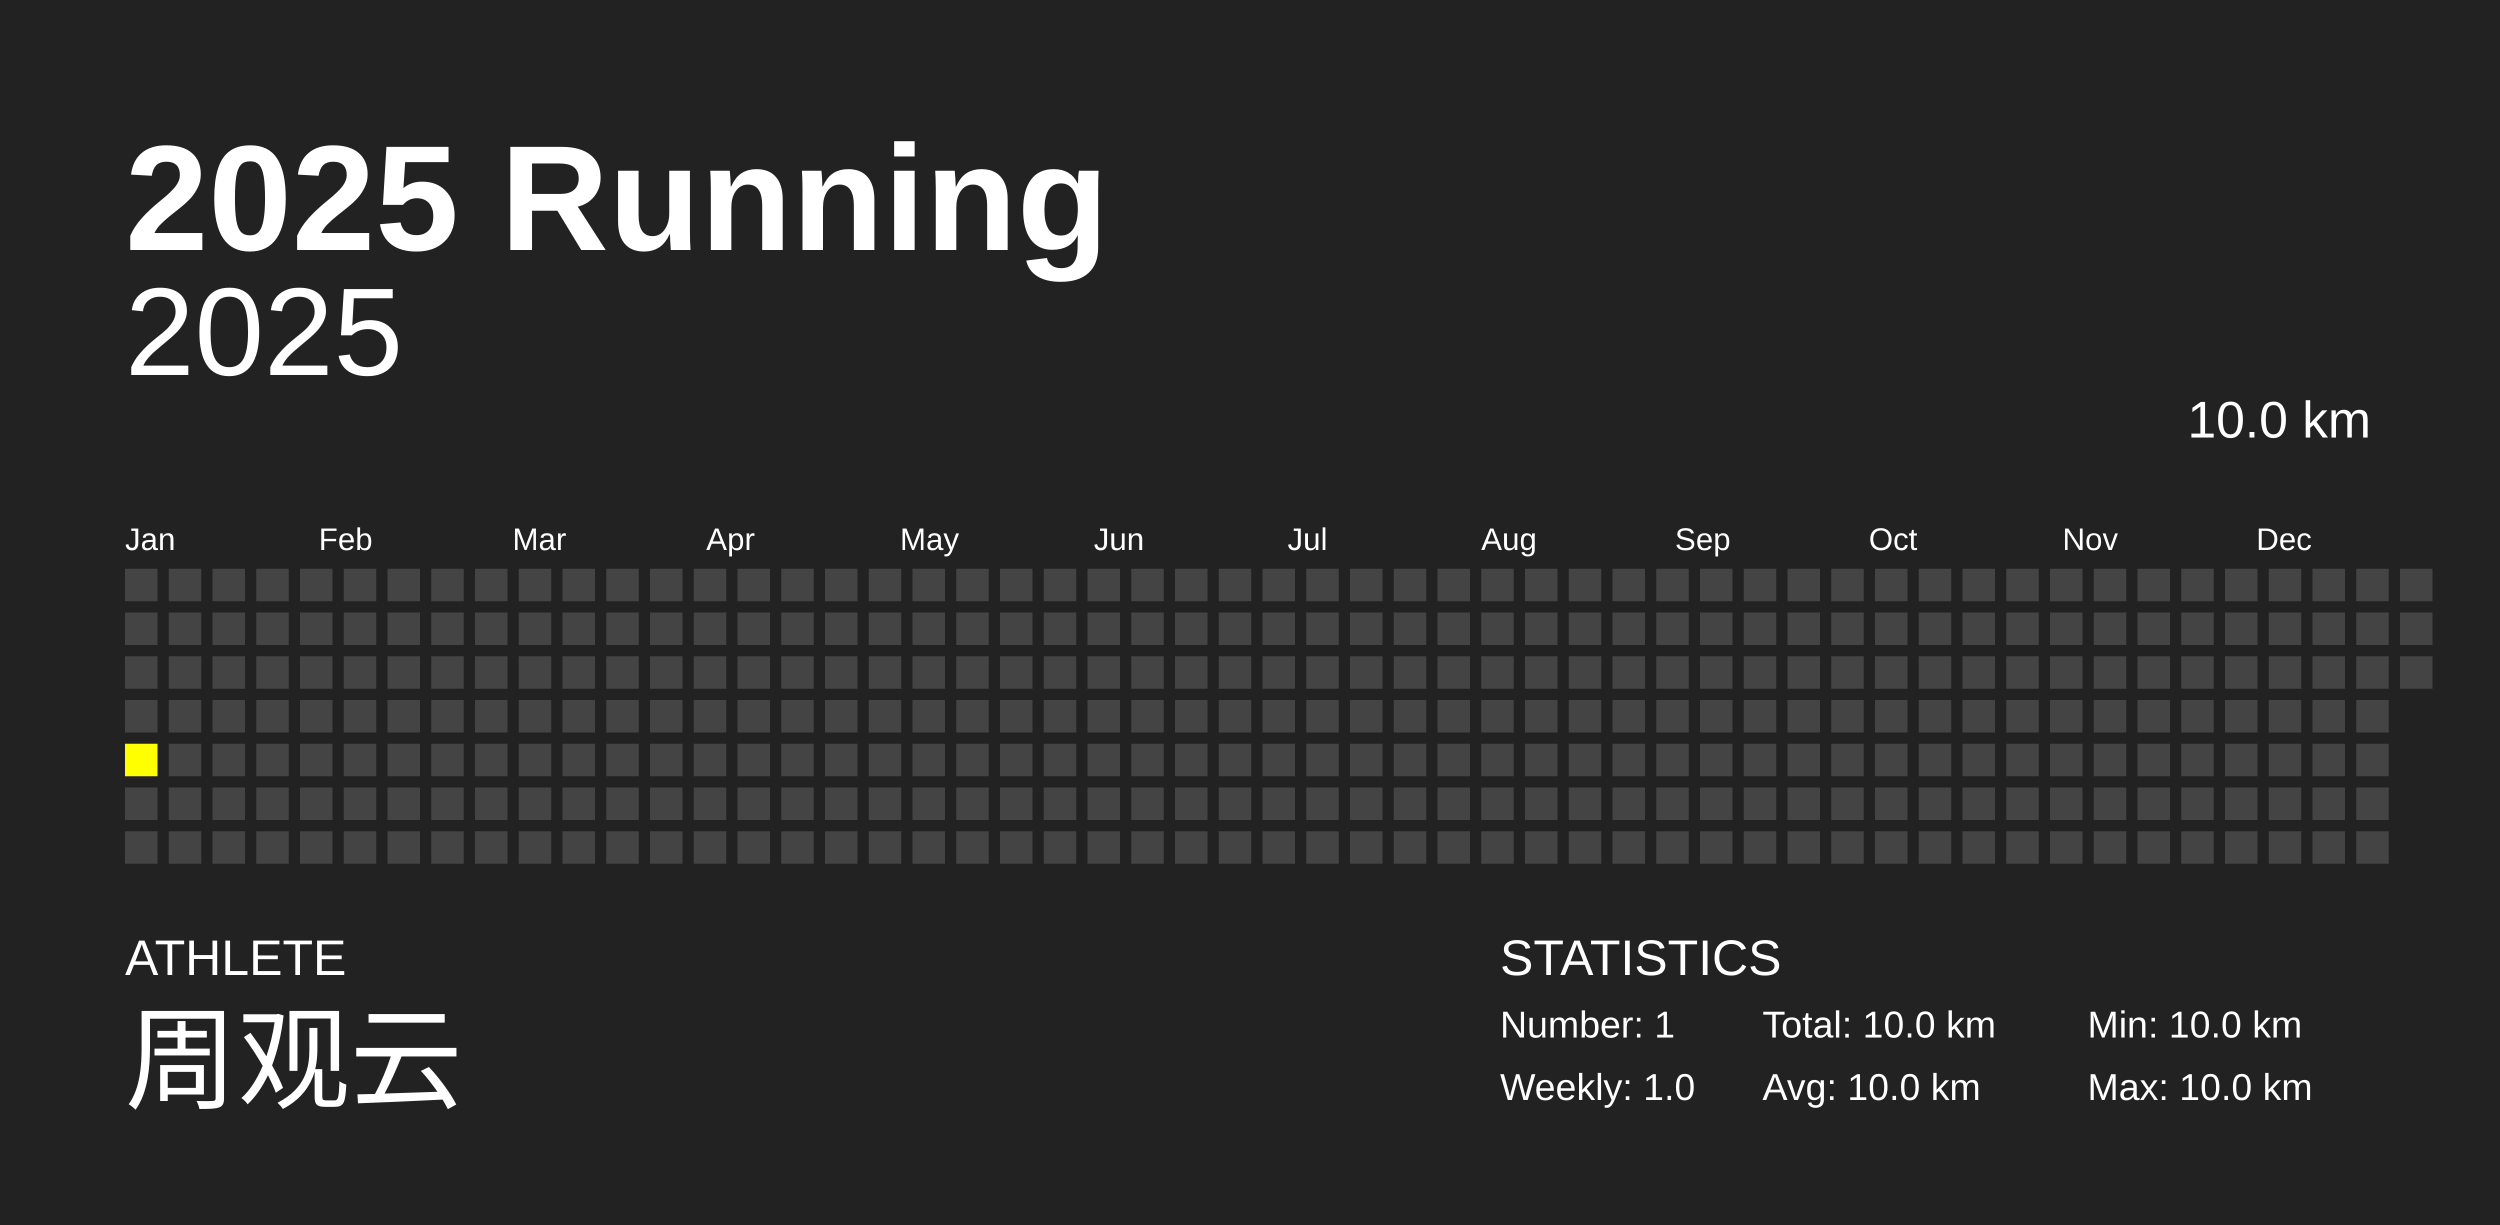
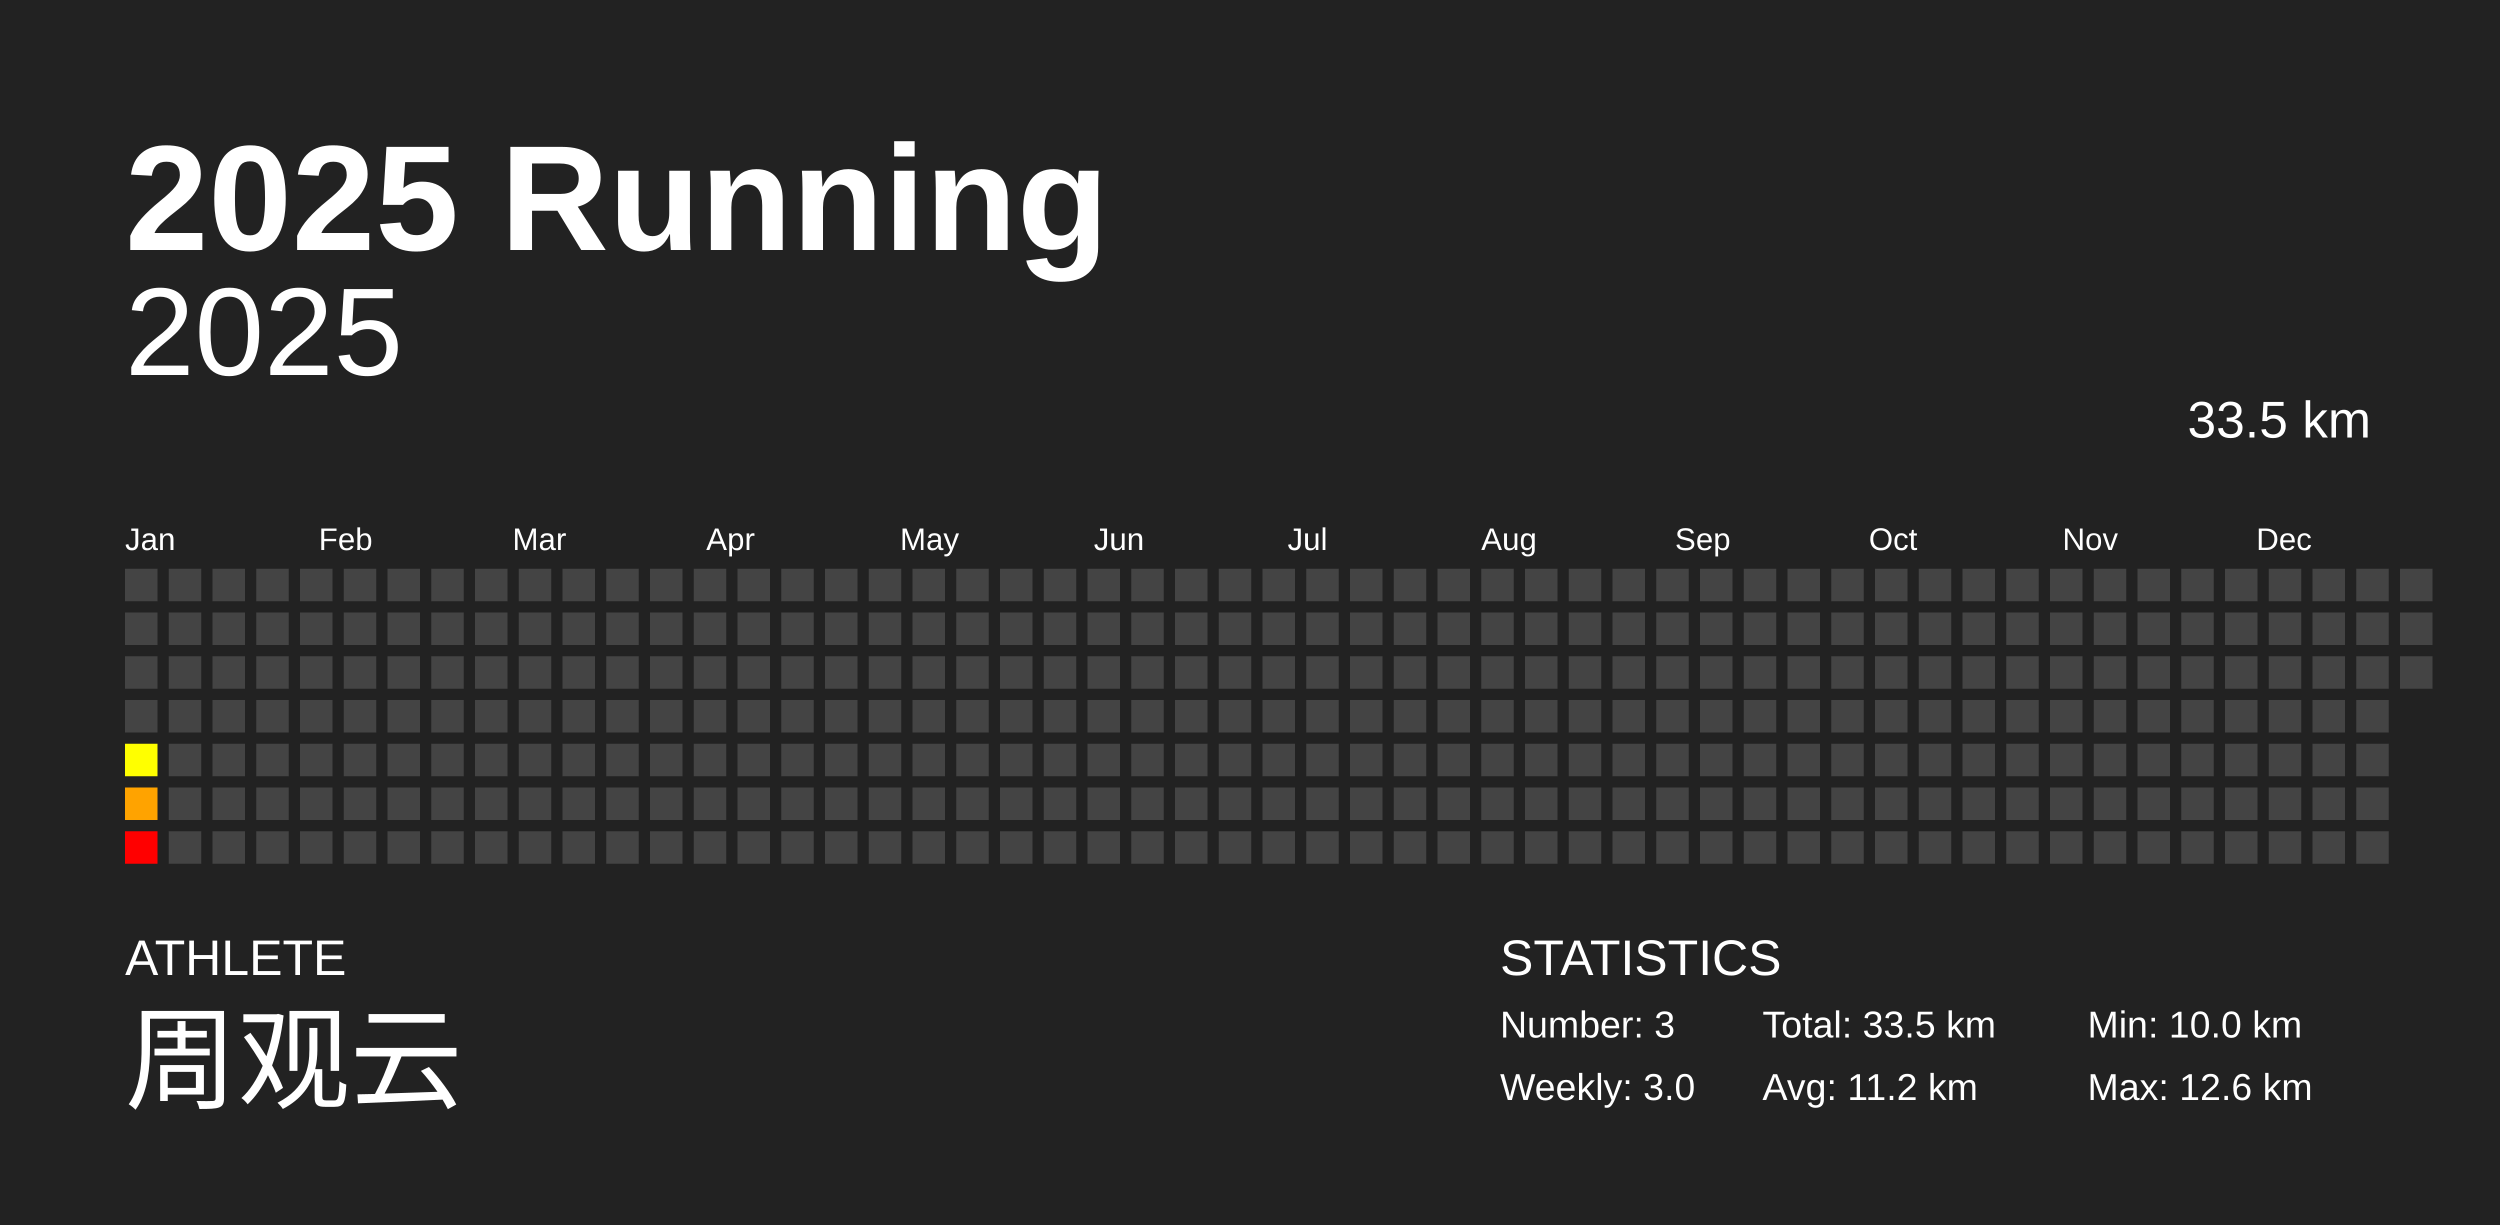
<svg xmlns="http://www.w3.org/2000/svg" baseProfile="full" height="98mm" version="1.1" viewBox="0,0,200,98" width="200mm">
  <defs />
  <rect fill="#222222" height="98" width="200" x="0" y="0" />
  <text fill="#FFFFFF" style="font-size:12px; font-family:Arial; font-weight:bold;" x="10" y="20">2025 Running</text>
  <text fill="#FFFFFF" style="font-size:4px; font-family:Arial" x="10" y="78">ATHLETE</text>
  <text fill="#FFFFFF" style="font-size:9px; font-family:Arial" x="10" y="88">周观云</text>
  <text fill="#FFFFFF" style="font-size:4px; font-family:Arial" x="120" y="78">STATISTICS</text>
-   <text fill="#FFFFFF" style="font-size:3px; font-family:Arial" x="120" y="83">Number: 1</text>
-   <text fill="#FFFFFF" style="font-size:3px; font-family:Arial" x="120" y="88">Weekly: 1.0</text>
-   <text fill="#FFFFFF" style="font-size:3px; font-family:Arial" x="141" y="83">Total: 10.0 km</text>
-   <text fill="#FFFFFF" style="font-size:3px; font-family:Arial" x="141" y="88">Avg: 10.0 km</text>
+   <text fill="#FFFFFF" style="font-size:3px; font-family:Arial" x="120" y="83">Number: 3</text>
+   <text fill="#FFFFFF" style="font-size:3px; font-family:Arial" x="120" y="88">Weekly: 3.0</text>
+   <text fill="#FFFFFF" style="font-size:3px; font-family:Arial" x="141" y="83">Total: 33.5 km</text>
+   <text fill="#FFFFFF" style="font-size:3px; font-family:Arial" x="141" y="88">Avg: 11.2 km</text>
  <text fill="#FFFFFF" style="font-size:3px; font-family:Arial" x="167" y="83">Min: 10.0 km</text>
-   <text fill="#FFFFFF" style="font-size:3px; font-family:Arial" x="167" y="88">Max: 10.0 km</text>
+   <text fill="#FFFFFF" style="font-size:3px; font-family:Arial" x="167" y="88">Max: 12.6 km</text>
  <text alignment-baseline="hanging" fill="#FFFFFF" style="font-size:10.0px; font-family:Arial;" x="10" y="30">2025</text>
-   <text alignment-baseline="hanging" fill="#FFFFFF" style="font-size:4.125px; font-family:Arial;" x="175" y="35">10.0 km</text>
+   <text alignment-baseline="hanging" fill="#FFFFFF" style="font-size:4.125px; font-family:Arial;" x="175" y="35">33.5 km</text>
  <text fill="#FFFFFF" style="font-size:2.5px; font-family:Arial" x="10.0" y="44">Jan</text>
  <text fill="#FFFFFF" style="font-size:2.5px; font-family:Arial" x="25.5" y="44">Feb</text>
  <text fill="#FFFFFF" style="font-size:2.5px; font-family:Arial" x="41.0" y="44">Mar</text>
  <text fill="#FFFFFF" style="font-size:2.5px; font-family:Arial" x="56.5" y="44">Apr</text>
  <text fill="#FFFFFF" style="font-size:2.5px; font-family:Arial" x="72.0" y="44">May</text>
  <text fill="#FFFFFF" style="font-size:2.5px; font-family:Arial" x="87.5" y="44">Jun</text>
  <text fill="#FFFFFF" style="font-size:2.5px; font-family:Arial" x="103.0" y="44">Jul</text>
  <text fill="#FFFFFF" style="font-size:2.5px; font-family:Arial" x="118.5" y="44">Aug</text>
  <text fill="#FFFFFF" style="font-size:2.5px; font-family:Arial" x="134.0" y="44">Sep</text>
  <text fill="#FFFFFF" style="font-size:2.5px; font-family:Arial" x="149.5" y="44">Oct</text>
  <text fill="#FFFFFF" style="font-size:2.5px; font-family:Arial" x="165.0" y="44">Nov</text>
  <text fill="#FFFFFF" style="font-size:2.5px; font-family:Arial" x="180.5" y="44">Dec</text>
  <rect fill="#444444" height="2.6" width="2.6" x="10.0" y="45.5" />
  <rect fill="#444444" height="2.6" width="2.6" x="10.0" y="49.0" />
  <rect fill="#444444" height="2.6" width="2.6" x="10.0" y="52.5" />
  <rect fill="#444444" height="2.6" width="2.6" x="10.0" y="56.0" />
-   <rect fill="yellow" height="2.6" width="2.6" x="10.0" y="59.5" />
-   <rect fill="#444444" height="2.6" width="2.6" x="10.0" y="63.0" />
-   <rect fill="#444444" height="2.6" width="2.6" x="10.0" y="66.5" />
+   <rect fill="#ffff00" height="2.6" width="2.6" x="10.0" y="59.5" />
+   <rect fill="#ffa300" height="2.6" width="2.6" x="10.0" y="63.0" />
+   <rect fill="#ff0000" height="2.6" width="2.6" x="10.0" y="66.5" />
  <rect fill="#444444" height="2.6" width="2.6" x="13.5" y="45.5" />
  <rect fill="#444444" height="2.6" width="2.6" x="13.5" y="49.0" />
  <rect fill="#444444" height="2.6" width="2.6" x="13.5" y="52.5" />
  <rect fill="#444444" height="2.6" width="2.6" x="13.5" y="56.0" />
  <rect fill="#444444" height="2.6" width="2.6" x="13.5" y="59.5" />
  <rect fill="#444444" height="2.6" width="2.6" x="13.5" y="63.0" />
  <rect fill="#444444" height="2.6" width="2.6" x="13.5" y="66.5" />
  <rect fill="#444444" height="2.6" width="2.6" x="17.0" y="45.5" />
  <rect fill="#444444" height="2.6" width="2.6" x="17.0" y="49.0" />
  <rect fill="#444444" height="2.6" width="2.6" x="17.0" y="52.5" />
  <rect fill="#444444" height="2.6" width="2.6" x="17.0" y="56.0" />
  <rect fill="#444444" height="2.6" width="2.6" x="17.0" y="59.5" />
  <rect fill="#444444" height="2.6" width="2.6" x="17.0" y="63.0" />
  <rect fill="#444444" height="2.6" width="2.6" x="17.0" y="66.5" />
  <rect fill="#444444" height="2.6" width="2.6" x="20.5" y="45.5" />
  <rect fill="#444444" height="2.6" width="2.6" x="20.5" y="49.0" />
  <rect fill="#444444" height="2.6" width="2.6" x="20.5" y="52.5" />
  <rect fill="#444444" height="2.6" width="2.6" x="20.5" y="56.0" />
  <rect fill="#444444" height="2.6" width="2.6" x="20.5" y="59.5" />
  <rect fill="#444444" height="2.6" width="2.6" x="20.5" y="63.0" />
  <rect fill="#444444" height="2.6" width="2.6" x="20.5" y="66.5" />
  <rect fill="#444444" height="2.6" width="2.6" x="24.0" y="45.5" />
  <rect fill="#444444" height="2.6" width="2.6" x="24.0" y="49.0" />
  <rect fill="#444444" height="2.6" width="2.6" x="24.0" y="52.5" />
  <rect fill="#444444" height="2.6" width="2.6" x="24.0" y="56.0" />
  <rect fill="#444444" height="2.6" width="2.6" x="24.0" y="59.5" />
  <rect fill="#444444" height="2.6" width="2.6" x="24.0" y="63.0" />
  <rect fill="#444444" height="2.6" width="2.6" x="24.0" y="66.5" />
  <rect fill="#444444" height="2.6" width="2.6" x="27.5" y="45.5" />
  <rect fill="#444444" height="2.6" width="2.6" x="27.5" y="49.0" />
  <rect fill="#444444" height="2.6" width="2.6" x="27.5" y="52.5" />
  <rect fill="#444444" height="2.6" width="2.6" x="27.5" y="56.0" />
  <rect fill="#444444" height="2.6" width="2.6" x="27.5" y="59.5" />
  <rect fill="#444444" height="2.6" width="2.6" x="27.5" y="63.0" />
  <rect fill="#444444" height="2.6" width="2.6" x="27.5" y="66.5" />
  <rect fill="#444444" height="2.6" width="2.6" x="31.0" y="45.5" />
  <rect fill="#444444" height="2.6" width="2.6" x="31.0" y="49.0" />
  <rect fill="#444444" height="2.6" width="2.6" x="31.0" y="52.5" />
  <rect fill="#444444" height="2.6" width="2.6" x="31.0" y="56.0" />
  <rect fill="#444444" height="2.6" width="2.6" x="31.0" y="59.5" />
  <rect fill="#444444" height="2.6" width="2.6" x="31.0" y="63.0" />
  <rect fill="#444444" height="2.6" width="2.6" x="31.0" y="66.5" />
  <rect fill="#444444" height="2.6" width="2.6" x="34.5" y="45.5" />
  <rect fill="#444444" height="2.6" width="2.6" x="34.5" y="49.0" />
  <rect fill="#444444" height="2.6" width="2.6" x="34.5" y="52.5" />
  <rect fill="#444444" height="2.6" width="2.6" x="34.5" y="56.0" />
  <rect fill="#444444" height="2.6" width="2.6" x="34.5" y="59.5" />
  <rect fill="#444444" height="2.6" width="2.6" x="34.5" y="63.0" />
  <rect fill="#444444" height="2.6" width="2.6" x="34.5" y="66.5" />
  <rect fill="#444444" height="2.6" width="2.6" x="38.0" y="45.5" />
  <rect fill="#444444" height="2.6" width="2.6" x="38.0" y="49.0" />
  <rect fill="#444444" height="2.6" width="2.6" x="38.0" y="52.5" />
  <rect fill="#444444" height="2.6" width="2.6" x="38.0" y="56.0" />
  <rect fill="#444444" height="2.6" width="2.6" x="38.0" y="59.5" />
  <rect fill="#444444" height="2.6" width="2.6" x="38.0" y="63.0" />
  <rect fill="#444444" height="2.6" width="2.6" x="38.0" y="66.5" />
  <rect fill="#444444" height="2.6" width="2.6" x="41.5" y="45.5" />
  <rect fill="#444444" height="2.6" width="2.6" x="41.5" y="49.0" />
  <rect fill="#444444" height="2.6" width="2.6" x="41.5" y="52.5" />
  <rect fill="#444444" height="2.6" width="2.6" x="41.5" y="56.0" />
  <rect fill="#444444" height="2.6" width="2.6" x="41.5" y="59.5" />
  <rect fill="#444444" height="2.6" width="2.6" x="41.5" y="63.0" />
  <rect fill="#444444" height="2.6" width="2.6" x="41.5" y="66.5" />
  <rect fill="#444444" height="2.6" width="2.6" x="45.0" y="45.5" />
  <rect fill="#444444" height="2.6" width="2.6" x="45.0" y="49.0" />
  <rect fill="#444444" height="2.6" width="2.6" x="45.0" y="52.5" />
  <rect fill="#444444" height="2.6" width="2.6" x="45.0" y="56.0" />
  <rect fill="#444444" height="2.6" width="2.6" x="45.0" y="59.5" />
  <rect fill="#444444" height="2.6" width="2.6" x="45.0" y="63.0" />
  <rect fill="#444444" height="2.6" width="2.6" x="45.0" y="66.5" />
  <rect fill="#444444" height="2.6" width="2.6" x="48.5" y="45.5" />
  <rect fill="#444444" height="2.6" width="2.6" x="48.5" y="49.0" />
  <rect fill="#444444" height="2.6" width="2.6" x="48.5" y="52.5" />
  <rect fill="#444444" height="2.6" width="2.6" x="48.5" y="56.0" />
  <rect fill="#444444" height="2.6" width="2.6" x="48.5" y="59.5" />
  <rect fill="#444444" height="2.6" width="2.6" x="48.5" y="63.0" />
  <rect fill="#444444" height="2.6" width="2.6" x="48.5" y="66.5" />
  <rect fill="#444444" height="2.6" width="2.6" x="52.0" y="45.5" />
  <rect fill="#444444" height="2.6" width="2.6" x="52.0" y="49.0" />
  <rect fill="#444444" height="2.6" width="2.6" x="52.0" y="52.5" />
  <rect fill="#444444" height="2.6" width="2.6" x="52.0" y="56.0" />
  <rect fill="#444444" height="2.6" width="2.6" x="52.0" y="59.5" />
  <rect fill="#444444" height="2.6" width="2.6" x="52.0" y="63.0" />
  <rect fill="#444444" height="2.6" width="2.6" x="52.0" y="66.5" />
  <rect fill="#444444" height="2.6" width="2.6" x="55.5" y="45.5" />
  <rect fill="#444444" height="2.6" width="2.6" x="55.5" y="49.0" />
  <rect fill="#444444" height="2.6" width="2.6" x="55.5" y="52.5" />
  <rect fill="#444444" height="2.6" width="2.6" x="55.5" y="56.0" />
  <rect fill="#444444" height="2.6" width="2.6" x="55.5" y="59.5" />
  <rect fill="#444444" height="2.6" width="2.6" x="55.5" y="63.0" />
  <rect fill="#444444" height="2.6" width="2.6" x="55.5" y="66.5" />
  <rect fill="#444444" height="2.6" width="2.6" x="59.0" y="45.5" />
  <rect fill="#444444" height="2.6" width="2.6" x="59.0" y="49.0" />
  <rect fill="#444444" height="2.6" width="2.6" x="59.0" y="52.5" />
  <rect fill="#444444" height="2.6" width="2.6" x="59.0" y="56.0" />
  <rect fill="#444444" height="2.6" width="2.6" x="59.0" y="59.5" />
  <rect fill="#444444" height="2.6" width="2.6" x="59.0" y="63.0" />
  <rect fill="#444444" height="2.6" width="2.6" x="59.0" y="66.5" />
  <rect fill="#444444" height="2.6" width="2.6" x="62.5" y="45.5" />
  <rect fill="#444444" height="2.6" width="2.6" x="62.5" y="49.0" />
  <rect fill="#444444" height="2.6" width="2.6" x="62.5" y="52.5" />
  <rect fill="#444444" height="2.6" width="2.6" x="62.5" y="56.0" />
  <rect fill="#444444" height="2.6" width="2.6" x="62.5" y="59.5" />
  <rect fill="#444444" height="2.6" width="2.6" x="62.5" y="63.0" />
  <rect fill="#444444" height="2.6" width="2.6" x="62.5" y="66.5" />
  <rect fill="#444444" height="2.6" width="2.6" x="66.0" y="45.5" />
  <rect fill="#444444" height="2.6" width="2.6" x="66.0" y="49.0" />
  <rect fill="#444444" height="2.6" width="2.6" x="66.0" y="52.5" />
  <rect fill="#444444" height="2.6" width="2.6" x="66.0" y="56.0" />
  <rect fill="#444444" height="2.6" width="2.6" x="66.0" y="59.5" />
  <rect fill="#444444" height="2.6" width="2.6" x="66.0" y="63.0" />
  <rect fill="#444444" height="2.6" width="2.6" x="66.0" y="66.5" />
  <rect fill="#444444" height="2.6" width="2.6" x="69.5" y="45.5" />
  <rect fill="#444444" height="2.6" width="2.6" x="69.5" y="49.0" />
  <rect fill="#444444" height="2.6" width="2.6" x="69.5" y="52.5" />
  <rect fill="#444444" height="2.6" width="2.6" x="69.5" y="56.0" />
  <rect fill="#444444" height="2.6" width="2.6" x="69.5" y="59.5" />
  <rect fill="#444444" height="2.6" width="2.6" x="69.5" y="63.0" />
  <rect fill="#444444" height="2.6" width="2.6" x="69.5" y="66.5" />
  <rect fill="#444444" height="2.6" width="2.6" x="73.0" y="45.5" />
  <rect fill="#444444" height="2.6" width="2.6" x="73.0" y="49.0" />
  <rect fill="#444444" height="2.6" width="2.6" x="73.0" y="52.5" />
  <rect fill="#444444" height="2.6" width="2.6" x="73.0" y="56.0" />
  <rect fill="#444444" height="2.6" width="2.6" x="73.0" y="59.5" />
  <rect fill="#444444" height="2.6" width="2.6" x="73.0" y="63.0" />
  <rect fill="#444444" height="2.6" width="2.6" x="73.0" y="66.5" />
  <rect fill="#444444" height="2.6" width="2.6" x="76.5" y="45.5" />
  <rect fill="#444444" height="2.6" width="2.6" x="76.5" y="49.0" />
  <rect fill="#444444" height="2.6" width="2.6" x="76.5" y="52.5" />
  <rect fill="#444444" height="2.6" width="2.6" x="76.5" y="56.0" />
  <rect fill="#444444" height="2.6" width="2.6" x="76.5" y="59.5" />
  <rect fill="#444444" height="2.6" width="2.6" x="76.5" y="63.0" />
  <rect fill="#444444" height="2.6" width="2.6" x="76.5" y="66.5" />
  <rect fill="#444444" height="2.6" width="2.6" x="80.0" y="45.5" />
  <rect fill="#444444" height="2.6" width="2.6" x="80.0" y="49.0" />
  <rect fill="#444444" height="2.6" width="2.6" x="80.0" y="52.5" />
  <rect fill="#444444" height="2.6" width="2.6" x="80.0" y="56.0" />
  <rect fill="#444444" height="2.6" width="2.6" x="80.0" y="59.5" />
  <rect fill="#444444" height="2.6" width="2.6" x="80.0" y="63.0" />
  <rect fill="#444444" height="2.6" width="2.6" x="80.0" y="66.5" />
  <rect fill="#444444" height="2.6" width="2.6" x="83.5" y="45.5" />
  <rect fill="#444444" height="2.6" width="2.6" x="83.5" y="49.0" />
  <rect fill="#444444" height="2.6" width="2.6" x="83.5" y="52.5" />
  <rect fill="#444444" height="2.6" width="2.6" x="83.5" y="56.0" />
  <rect fill="#444444" height="2.6" width="2.6" x="83.5" y="59.5" />
  <rect fill="#444444" height="2.6" width="2.6" x="83.5" y="63.0" />
  <rect fill="#444444" height="2.6" width="2.6" x="83.5" y="66.5" />
  <rect fill="#444444" height="2.6" width="2.6" x="87.0" y="45.5" />
  <rect fill="#444444" height="2.6" width="2.6" x="87.0" y="49.0" />
  <rect fill="#444444" height="2.6" width="2.6" x="87.0" y="52.5" />
  <rect fill="#444444" height="2.6" width="2.6" x="87.0" y="56.0" />
  <rect fill="#444444" height="2.6" width="2.6" x="87.0" y="59.5" />
  <rect fill="#444444" height="2.6" width="2.6" x="87.0" y="63.0" />
  <rect fill="#444444" height="2.6" width="2.6" x="87.0" y="66.5" />
  <rect fill="#444444" height="2.6" width="2.6" x="90.5" y="45.5" />
  <rect fill="#444444" height="2.6" width="2.6" x="90.5" y="49.0" />
  <rect fill="#444444" height="2.6" width="2.6" x="90.5" y="52.5" />
  <rect fill="#444444" height="2.6" width="2.6" x="90.5" y="56.0" />
  <rect fill="#444444" height="2.6" width="2.6" x="90.5" y="59.5" />
  <rect fill="#444444" height="2.6" width="2.6" x="90.5" y="63.0" />
  <rect fill="#444444" height="2.6" width="2.6" x="90.5" y="66.5" />
  <rect fill="#444444" height="2.6" width="2.6" x="94.0" y="45.5" />
  <rect fill="#444444" height="2.6" width="2.6" x="94.0" y="49.0" />
  <rect fill="#444444" height="2.6" width="2.6" x="94.0" y="52.5" />
  <rect fill="#444444" height="2.6" width="2.6" x="94.0" y="56.0" />
  <rect fill="#444444" height="2.6" width="2.6" x="94.0" y="59.5" />
  <rect fill="#444444" height="2.6" width="2.6" x="94.0" y="63.0" />
  <rect fill="#444444" height="2.6" width="2.6" x="94.0" y="66.5" />
  <rect fill="#444444" height="2.6" width="2.6" x="97.5" y="45.5" />
  <rect fill="#444444" height="2.6" width="2.6" x="97.5" y="49.0" />
  <rect fill="#444444" height="2.6" width="2.6" x="97.5" y="52.5" />
  <rect fill="#444444" height="2.6" width="2.6" x="97.5" y="56.0" />
  <rect fill="#444444" height="2.6" width="2.6" x="97.5" y="59.5" />
  <rect fill="#444444" height="2.6" width="2.6" x="97.5" y="63.0" />
  <rect fill="#444444" height="2.6" width="2.6" x="97.5" y="66.5" />
  <rect fill="#444444" height="2.6" width="2.6" x="101.0" y="45.5" />
  <rect fill="#444444" height="2.6" width="2.6" x="101.0" y="49.0" />
  <rect fill="#444444" height="2.6" width="2.6" x="101.0" y="52.5" />
  <rect fill="#444444" height="2.6" width="2.6" x="101.0" y="56.0" />
  <rect fill="#444444" height="2.6" width="2.6" x="101.0" y="59.5" />
  <rect fill="#444444" height="2.6" width="2.6" x="101.0" y="63.0" />
  <rect fill="#444444" height="2.6" width="2.6" x="101.0" y="66.5" />
  <rect fill="#444444" height="2.6" width="2.6" x="104.5" y="45.5" />
  <rect fill="#444444" height="2.6" width="2.6" x="104.5" y="49.0" />
  <rect fill="#444444" height="2.6" width="2.6" x="104.5" y="52.5" />
  <rect fill="#444444" height="2.6" width="2.6" x="104.5" y="56.0" />
  <rect fill="#444444" height="2.6" width="2.6" x="104.5" y="59.5" />
  <rect fill="#444444" height="2.6" width="2.6" x="104.5" y="63.0" />
  <rect fill="#444444" height="2.6" width="2.6" x="104.5" y="66.5" />
  <rect fill="#444444" height="2.6" width="2.6" x="108.0" y="45.5" />
  <rect fill="#444444" height="2.6" width="2.6" x="108.0" y="49.0" />
  <rect fill="#444444" height="2.6" width="2.6" x="108.0" y="52.5" />
  <rect fill="#444444" height="2.6" width="2.6" x="108.0" y="56.0" />
  <rect fill="#444444" height="2.6" width="2.6" x="108.0" y="59.5" />
  <rect fill="#444444" height="2.6" width="2.6" x="108.0" y="63.0" />
  <rect fill="#444444" height="2.6" width="2.6" x="108.0" y="66.5" />
  <rect fill="#444444" height="2.6" width="2.6" x="111.5" y="45.5" />
  <rect fill="#444444" height="2.6" width="2.6" x="111.5" y="49.0" />
  <rect fill="#444444" height="2.6" width="2.6" x="111.5" y="52.5" />
  <rect fill="#444444" height="2.6" width="2.6" x="111.5" y="56.0" />
  <rect fill="#444444" height="2.6" width="2.6" x="111.5" y="59.5" />
  <rect fill="#444444" height="2.6" width="2.6" x="111.5" y="63.0" />
  <rect fill="#444444" height="2.6" width="2.6" x="111.5" y="66.5" />
  <rect fill="#444444" height="2.6" width="2.6" x="115.0" y="45.5" />
  <rect fill="#444444" height="2.6" width="2.6" x="115.0" y="49.0" />
  <rect fill="#444444" height="2.6" width="2.6" x="115.0" y="52.5" />
  <rect fill="#444444" height="2.6" width="2.6" x="115.0" y="56.0" />
  <rect fill="#444444" height="2.6" width="2.6" x="115.0" y="59.5" />
  <rect fill="#444444" height="2.6" width="2.6" x="115.0" y="63.0" />
  <rect fill="#444444" height="2.6" width="2.6" x="115.0" y="66.5" />
  <rect fill="#444444" height="2.6" width="2.6" x="118.5" y="45.5" />
  <rect fill="#444444" height="2.6" width="2.6" x="118.5" y="49.0" />
  <rect fill="#444444" height="2.6" width="2.6" x="118.5" y="52.5" />
  <rect fill="#444444" height="2.6" width="2.6" x="118.5" y="56.0" />
  <rect fill="#444444" height="2.6" width="2.6" x="118.5" y="59.5" />
  <rect fill="#444444" height="2.6" width="2.6" x="118.5" y="63.0" />
  <rect fill="#444444" height="2.6" width="2.6" x="118.5" y="66.5" />
  <rect fill="#444444" height="2.6" width="2.6" x="122.0" y="45.5" />
  <rect fill="#444444" height="2.6" width="2.6" x="122.0" y="49.0" />
  <rect fill="#444444" height="2.6" width="2.6" x="122.0" y="52.5" />
  <rect fill="#444444" height="2.6" width="2.6" x="122.0" y="56.0" />
  <rect fill="#444444" height="2.6" width="2.6" x="122.0" y="59.5" />
  <rect fill="#444444" height="2.6" width="2.6" x="122.0" y="63.0" />
  <rect fill="#444444" height="2.6" width="2.6" x="122.0" y="66.5" />
  <rect fill="#444444" height="2.6" width="2.6" x="125.5" y="45.5" />
  <rect fill="#444444" height="2.6" width="2.6" x="125.5" y="49.0" />
  <rect fill="#444444" height="2.6" width="2.6" x="125.5" y="52.5" />
  <rect fill="#444444" height="2.6" width="2.6" x="125.5" y="56.0" />
  <rect fill="#444444" height="2.6" width="2.6" x="125.5" y="59.5" />
  <rect fill="#444444" height="2.6" width="2.6" x="125.5" y="63.0" />
  <rect fill="#444444" height="2.6" width="2.6" x="125.5" y="66.5" />
  <rect fill="#444444" height="2.6" width="2.6" x="129.0" y="45.5" />
  <rect fill="#444444" height="2.6" width="2.6" x="129.0" y="49.0" />
  <rect fill="#444444" height="2.6" width="2.6" x="129.0" y="52.5" />
  <rect fill="#444444" height="2.6" width="2.6" x="129.0" y="56.0" />
  <rect fill="#444444" height="2.6" width="2.6" x="129.0" y="59.5" />
  <rect fill="#444444" height="2.6" width="2.6" x="129.0" y="63.0" />
  <rect fill="#444444" height="2.6" width="2.6" x="129.0" y="66.5" />
  <rect fill="#444444" height="2.6" width="2.6" x="132.5" y="45.5" />
  <rect fill="#444444" height="2.6" width="2.6" x="132.5" y="49.0" />
  <rect fill="#444444" height="2.6" width="2.6" x="132.5" y="52.5" />
  <rect fill="#444444" height="2.6" width="2.6" x="132.5" y="56.0" />
  <rect fill="#444444" height="2.6" width="2.6" x="132.5" y="59.5" />
  <rect fill="#444444" height="2.6" width="2.6" x="132.5" y="63.0" />
  <rect fill="#444444" height="2.6" width="2.6" x="132.5" y="66.5" />
  <rect fill="#444444" height="2.6" width="2.6" x="136.0" y="45.5" />
  <rect fill="#444444" height="2.6" width="2.6" x="136.0" y="49.0" />
  <rect fill="#444444" height="2.6" width="2.6" x="136.0" y="52.5" />
  <rect fill="#444444" height="2.6" width="2.6" x="136.0" y="56.0" />
  <rect fill="#444444" height="2.6" width="2.6" x="136.0" y="59.5" />
  <rect fill="#444444" height="2.6" width="2.6" x="136.0" y="63.0" />
  <rect fill="#444444" height="2.6" width="2.6" x="136.0" y="66.5" />
  <rect fill="#444444" height="2.6" width="2.6" x="139.5" y="45.5" />
  <rect fill="#444444" height="2.6" width="2.6" x="139.5" y="49.0" />
  <rect fill="#444444" height="2.6" width="2.6" x="139.5" y="52.5" />
  <rect fill="#444444" height="2.6" width="2.6" x="139.5" y="56.0" />
  <rect fill="#444444" height="2.6" width="2.6" x="139.5" y="59.5" />
  <rect fill="#444444" height="2.6" width="2.6" x="139.5" y="63.0" />
  <rect fill="#444444" height="2.6" width="2.6" x="139.5" y="66.5" />
  <rect fill="#444444" height="2.6" width="2.6" x="143.0" y="45.5" />
  <rect fill="#444444" height="2.6" width="2.6" x="143.0" y="49.0" />
  <rect fill="#444444" height="2.6" width="2.6" x="143.0" y="52.5" />
  <rect fill="#444444" height="2.6" width="2.6" x="143.0" y="56.0" />
  <rect fill="#444444" height="2.6" width="2.6" x="143.0" y="59.5" />
  <rect fill="#444444" height="2.6" width="2.6" x="143.0" y="63.0" />
  <rect fill="#444444" height="2.6" width="2.6" x="143.0" y="66.5" />
  <rect fill="#444444" height="2.6" width="2.6" x="146.5" y="45.5" />
  <rect fill="#444444" height="2.6" width="2.6" x="146.5" y="49.0" />
  <rect fill="#444444" height="2.6" width="2.6" x="146.5" y="52.5" />
  <rect fill="#444444" height="2.6" width="2.6" x="146.5" y="56.0" />
  <rect fill="#444444" height="2.6" width="2.6" x="146.5" y="59.5" />
  <rect fill="#444444" height="2.6" width="2.6" x="146.5" y="63.0" />
  <rect fill="#444444" height="2.6" width="2.6" x="146.5" y="66.5" />
  <rect fill="#444444" height="2.6" width="2.6" x="150.0" y="45.5" />
  <rect fill="#444444" height="2.6" width="2.6" x="150.0" y="49.0" />
  <rect fill="#444444" height="2.6" width="2.6" x="150.0" y="52.5" />
  <rect fill="#444444" height="2.6" width="2.6" x="150.0" y="56.0" />
  <rect fill="#444444" height="2.6" width="2.6" x="150.0" y="59.5" />
  <rect fill="#444444" height="2.6" width="2.6" x="150.0" y="63.0" />
  <rect fill="#444444" height="2.6" width="2.6" x="150.0" y="66.5" />
  <rect fill="#444444" height="2.6" width="2.6" x="153.5" y="45.5" />
  <rect fill="#444444" height="2.6" width="2.6" x="153.5" y="49.0" />
  <rect fill="#444444" height="2.6" width="2.6" x="153.5" y="52.5" />
  <rect fill="#444444" height="2.6" width="2.6" x="153.5" y="56.0" />
  <rect fill="#444444" height="2.6" width="2.6" x="153.5" y="59.5" />
  <rect fill="#444444" height="2.6" width="2.6" x="153.5" y="63.0" />
  <rect fill="#444444" height="2.6" width="2.6" x="153.5" y="66.5" />
  <rect fill="#444444" height="2.6" width="2.6" x="157.0" y="45.5" />
  <rect fill="#444444" height="2.6" width="2.6" x="157.0" y="49.0" />
  <rect fill="#444444" height="2.6" width="2.6" x="157.0" y="52.5" />
  <rect fill="#444444" height="2.6" width="2.6" x="157.0" y="56.0" />
  <rect fill="#444444" height="2.6" width="2.6" x="157.0" y="59.5" />
  <rect fill="#444444" height="2.6" width="2.6" x="157.0" y="63.0" />
  <rect fill="#444444" height="2.6" width="2.6" x="157.0" y="66.5" />
  <rect fill="#444444" height="2.6" width="2.6" x="160.5" y="45.5" />
  <rect fill="#444444" height="2.6" width="2.6" x="160.5" y="49.0" />
  <rect fill="#444444" height="2.6" width="2.6" x="160.5" y="52.5" />
  <rect fill="#444444" height="2.6" width="2.6" x="160.5" y="56.0" />
  <rect fill="#444444" height="2.6" width="2.6" x="160.5" y="59.5" />
  <rect fill="#444444" height="2.6" width="2.6" x="160.5" y="63.0" />
  <rect fill="#444444" height="2.6" width="2.6" x="160.5" y="66.5" />
  <rect fill="#444444" height="2.6" width="2.6" x="164.0" y="45.5" />
  <rect fill="#444444" height="2.6" width="2.6" x="164.0" y="49.0" />
  <rect fill="#444444" height="2.6" width="2.6" x="164.0" y="52.5" />
  <rect fill="#444444" height="2.6" width="2.6" x="164.0" y="56.0" />
  <rect fill="#444444" height="2.6" width="2.6" x="164.0" y="59.5" />
  <rect fill="#444444" height="2.6" width="2.6" x="164.0" y="63.0" />
  <rect fill="#444444" height="2.6" width="2.6" x="164.0" y="66.5" />
  <rect fill="#444444" height="2.6" width="2.6" x="167.5" y="45.5" />
  <rect fill="#444444" height="2.6" width="2.6" x="167.5" y="49.0" />
  <rect fill="#444444" height="2.6" width="2.6" x="167.5" y="52.5" />
  <rect fill="#444444" height="2.6" width="2.6" x="167.5" y="56.0" />
  <rect fill="#444444" height="2.6" width="2.6" x="167.5" y="59.5" />
  <rect fill="#444444" height="2.6" width="2.6" x="167.5" y="63.0" />
  <rect fill="#444444" height="2.6" width="2.6" x="167.5" y="66.5" />
  <rect fill="#444444" height="2.6" width="2.6" x="171.0" y="45.5" />
  <rect fill="#444444" height="2.6" width="2.6" x="171.0" y="49.0" />
  <rect fill="#444444" height="2.6" width="2.6" x="171.0" y="52.5" />
  <rect fill="#444444" height="2.6" width="2.6" x="171.0" y="56.0" />
  <rect fill="#444444" height="2.6" width="2.6" x="171.0" y="59.5" />
  <rect fill="#444444" height="2.6" width="2.6" x="171.0" y="63.0" />
  <rect fill="#444444" height="2.6" width="2.6" x="171.0" y="66.5" />
  <rect fill="#444444" height="2.6" width="2.6" x="174.5" y="45.5" />
  <rect fill="#444444" height="2.6" width="2.6" x="174.5" y="49.0" />
  <rect fill="#444444" height="2.6" width="2.6" x="174.5" y="52.5" />
  <rect fill="#444444" height="2.6" width="2.6" x="174.5" y="56.0" />
  <rect fill="#444444" height="2.6" width="2.6" x="174.5" y="59.5" />
  <rect fill="#444444" height="2.6" width="2.6" x="174.5" y="63.0" />
  <rect fill="#444444" height="2.6" width="2.6" x="174.5" y="66.5" />
  <rect fill="#444444" height="2.6" width="2.6" x="178.0" y="45.5" />
  <rect fill="#444444" height="2.6" width="2.6" x="178.0" y="49.0" />
  <rect fill="#444444" height="2.6" width="2.6" x="178.0" y="52.5" />
  <rect fill="#444444" height="2.6" width="2.6" x="178.0" y="56.0" />
  <rect fill="#444444" height="2.6" width="2.6" x="178.0" y="59.5" />
  <rect fill="#444444" height="2.6" width="2.6" x="178.0" y="63.0" />
  <rect fill="#444444" height="2.6" width="2.6" x="178.0" y="66.5" />
  <rect fill="#444444" height="2.6" width="2.6" x="181.5" y="45.5" />
  <rect fill="#444444" height="2.6" width="2.6" x="181.5" y="49.0" />
  <rect fill="#444444" height="2.6" width="2.6" x="181.5" y="52.5" />
  <rect fill="#444444" height="2.6" width="2.6" x="181.5" y="56.0" />
  <rect fill="#444444" height="2.6" width="2.6" x="181.5" y="59.5" />
  <rect fill="#444444" height="2.6" width="2.6" x="181.5" y="63.0" />
  <rect fill="#444444" height="2.6" width="2.6" x="181.5" y="66.5" />
  <rect fill="#444444" height="2.6" width="2.6" x="185.0" y="45.5" />
  <rect fill="#444444" height="2.6" width="2.6" x="185.0" y="49.0" />
  <rect fill="#444444" height="2.6" width="2.6" x="185.0" y="52.5" />
  <rect fill="#444444" height="2.6" width="2.6" x="185.0" y="56.0" />
  <rect fill="#444444" height="2.6" width="2.6" x="185.0" y="59.5" />
  <rect fill="#444444" height="2.6" width="2.6" x="185.0" y="63.0" />
  <rect fill="#444444" height="2.6" width="2.6" x="185.0" y="66.5" />
  <rect fill="#444444" height="2.6" width="2.6" x="188.5" y="45.5" />
  <rect fill="#444444" height="2.6" width="2.6" x="188.5" y="49.0" />
  <rect fill="#444444" height="2.6" width="2.6" x="188.5" y="52.5" />
  <rect fill="#444444" height="2.6" width="2.6" x="188.5" y="56.0" />
  <rect fill="#444444" height="2.6" width="2.6" x="188.5" y="59.5" />
  <rect fill="#444444" height="2.6" width="2.6" x="188.5" y="63.0" />
  <rect fill="#444444" height="2.6" width="2.6" x="188.5" y="66.5" />
  <rect fill="#444444" height="2.6" width="2.6" x="192.0" y="45.5" />
  <rect fill="#444444" height="2.6" width="2.6" x="192.0" y="49.0" />
  <rect fill="#444444" height="2.6" width="2.6" x="192.0" y="52.5" />
</svg>
